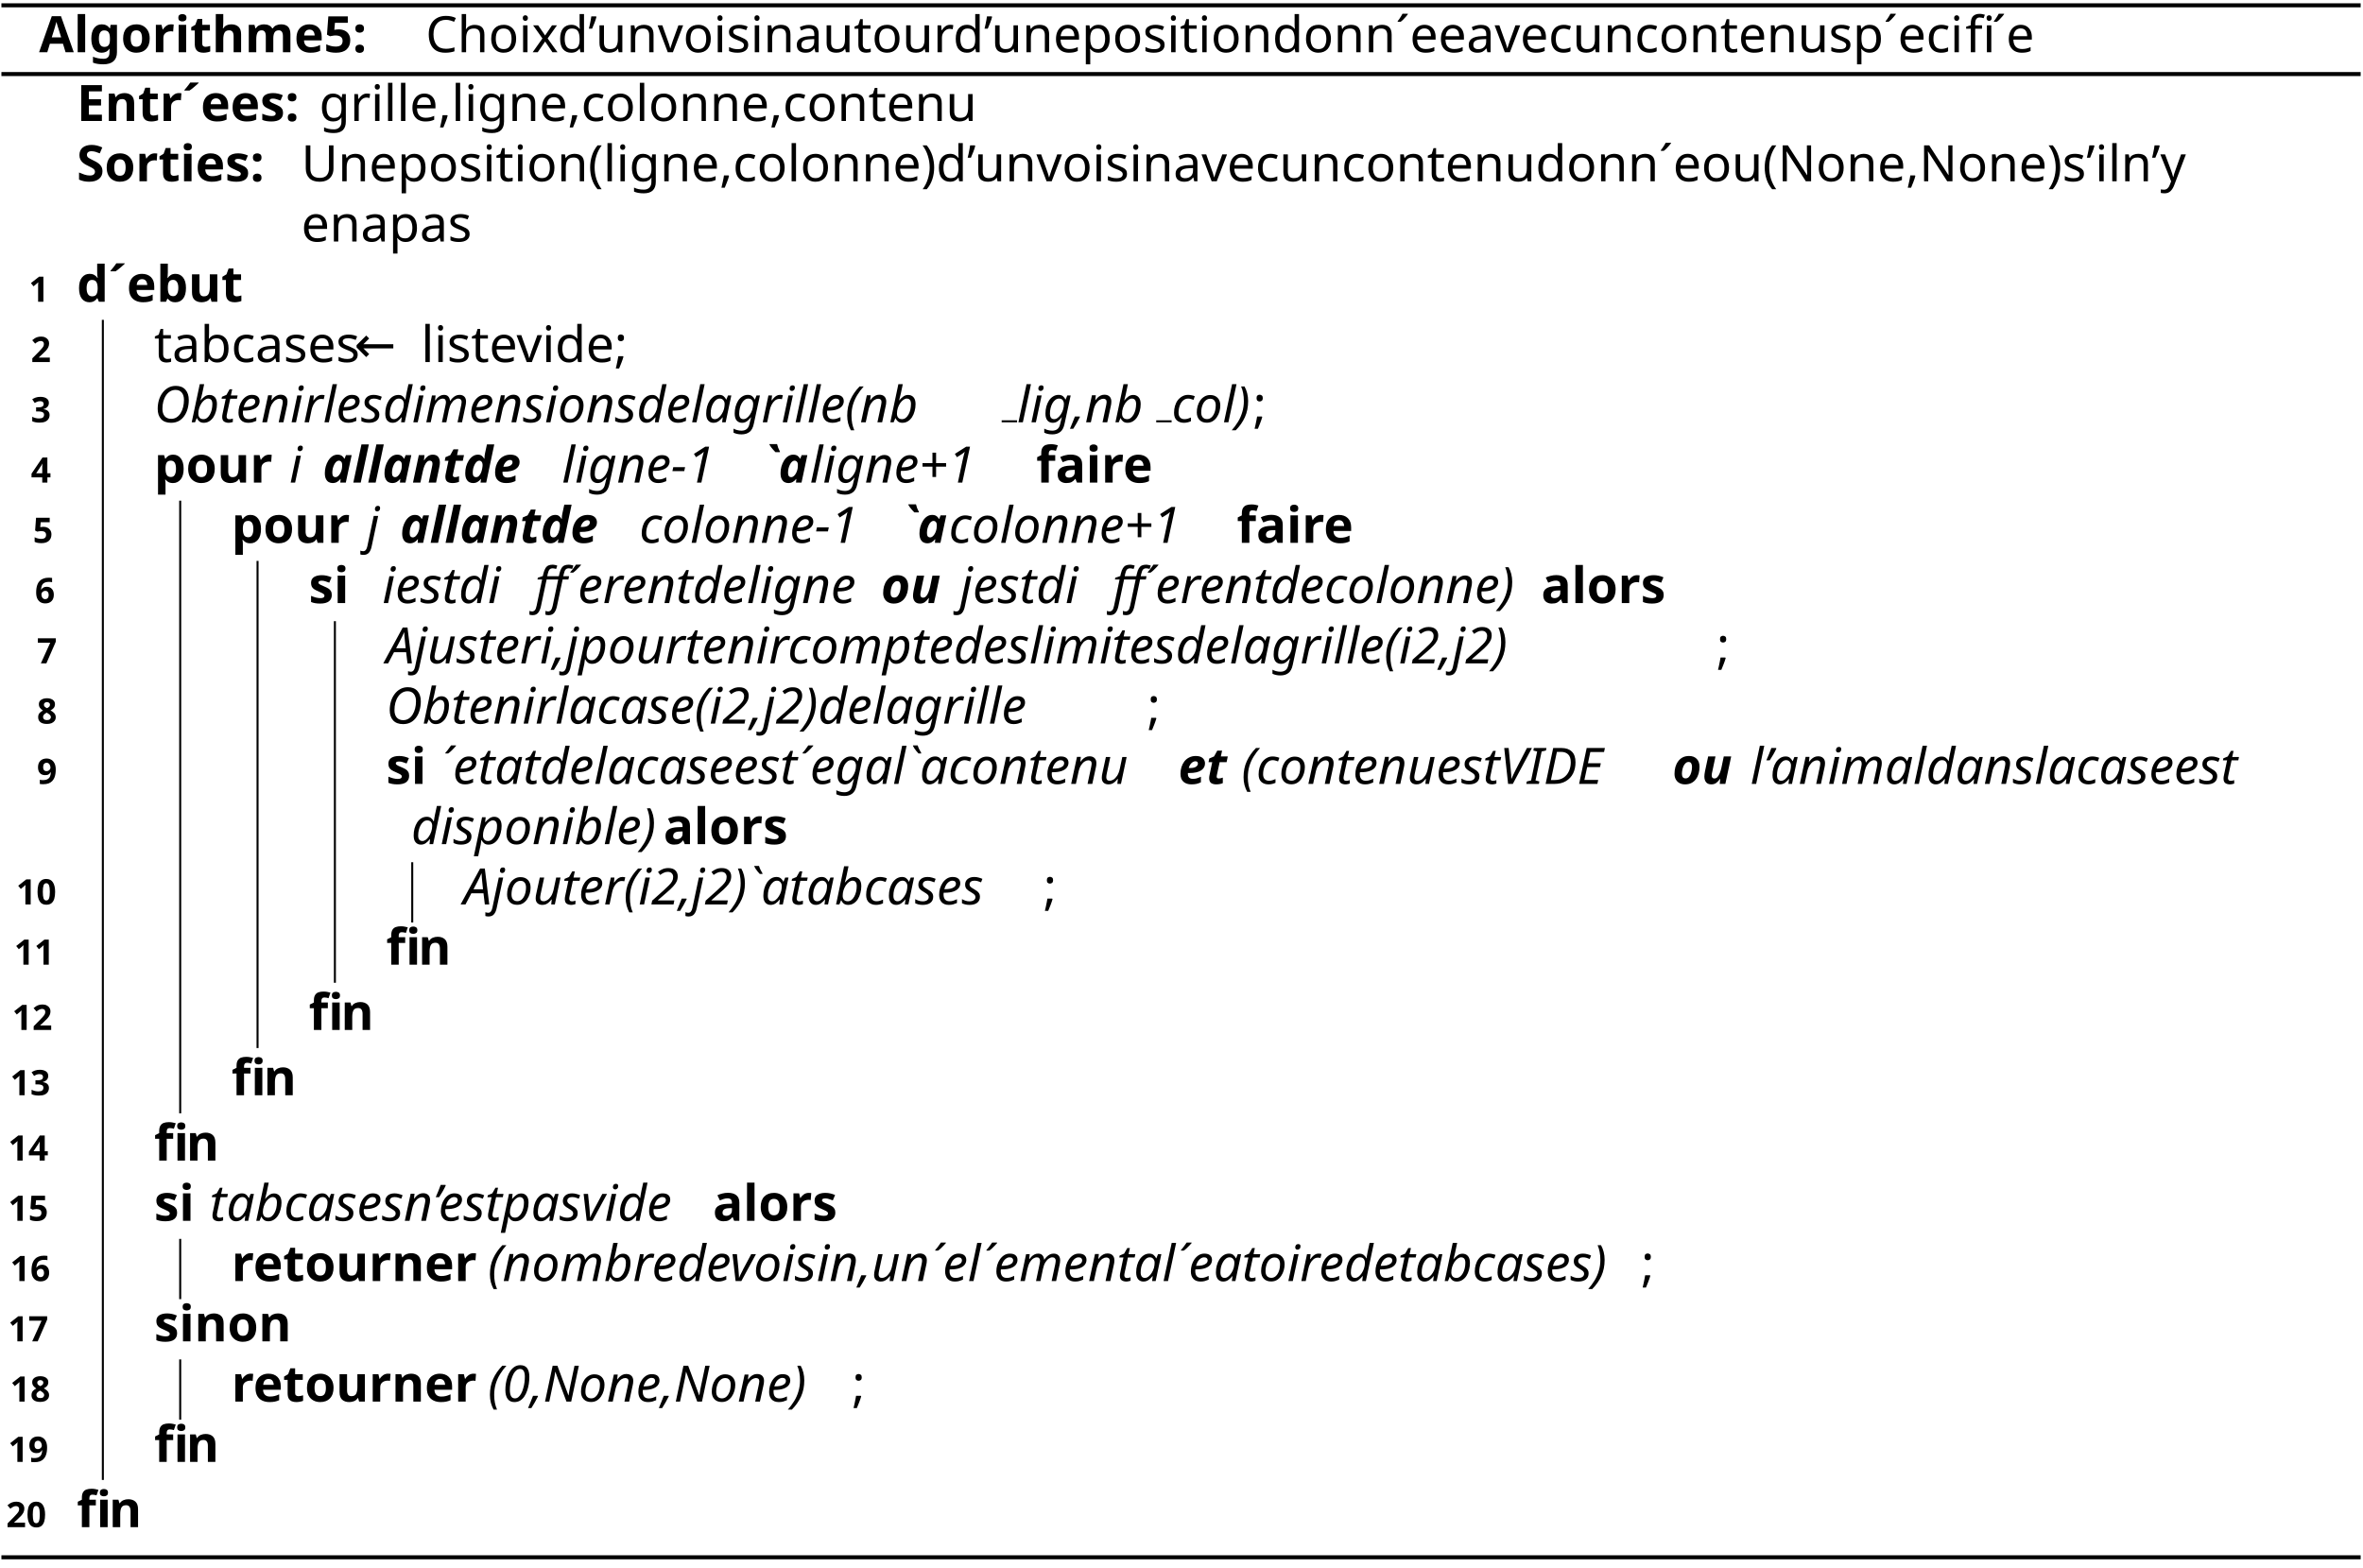
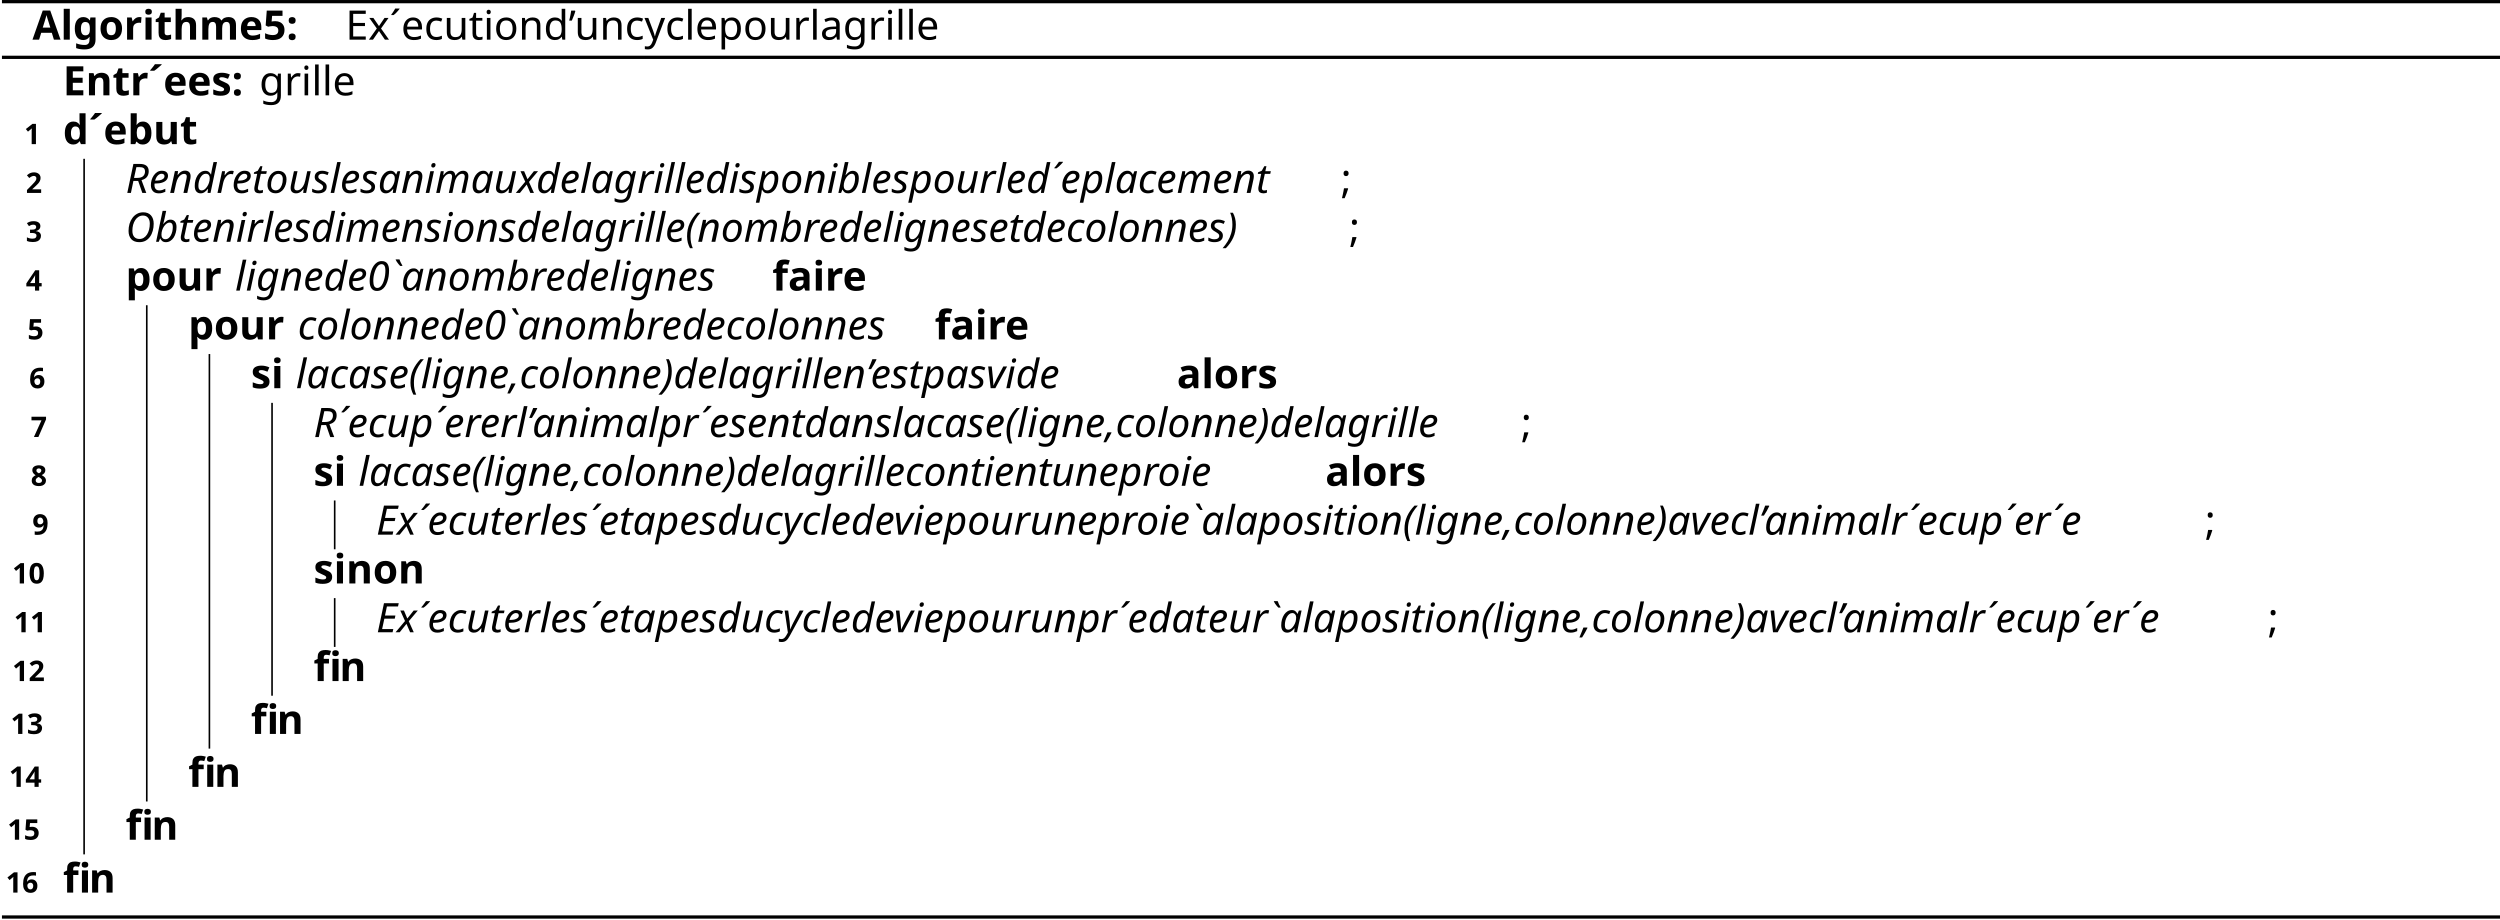
- <svg xmlns="http://www.w3.org/2000/svg" version="1.1" width="468.177pt" height="310.527pt" viewBox="0 0 468.177 310.527">
+ <svg xmlns="http://www.w3.org/2000/svg" version="1.1" width="612.077pt" height="225.032pt" viewBox="0 0 612.077 225.032">
  <g>
-     <path transform="matrix(1,0,0,-1,-63.2816,-51.48334)" stroke-width=".796" stroke-linecap="butt" stroke-miterlimit="10" stroke-linejoin="miter" fill="none" stroke="#000000" d="M63.562-52.535H530.992" />
-     <text xml:space="preserve" transform="matrix(1 0 0 1 -63.2816 -51.48334)" font-size="9.95" font-family="CMBX10" font-weight="bold">
-       <tspan y="61.835" x="71.024 79.671 82.845 88.566 94.288 98.994 102.169 106.617 112.995 122.527 131.582 141.125">Algorithme5:</tspan>
+     <path transform="matrix(1,0,0,-1,-114.5274,-191.1318)" stroke-width=".797" stroke-linecap="butt" stroke-miterlimit="10" stroke-linejoin="miter" fill="none" stroke="#000000" d="M115.004-191.535H726.773" />
+     <text xml:space="preserve" transform="matrix(1 0 0 1 -114.5274 -191.1318)" font-size="9.959" font-family="CMBX10" font-weight="bold">
+       <tspan y="200.841" x="122.475 131.129 134.306 140.032 145.758 150.469 153.646 158.097 164.481 174.022 183.084 192.635">Algorithme5:</tspan>
    </text>
-     <text xml:space="preserve" transform="matrix(1 0 0 1 -63.2816 -51.48334)" font-size="9.95" font-family="CMR10">
-       <tspan y="61.835" x="147.623 154.807 160.329 165.305 168.061 176.638 182.161 184.917 190.44 199.305 204.291 209.266 212.022 215.943 218.699 227.555 232.53 238.053 241.913 246.889 252.411 259.645 265.168 267.924 273.447 278.999 286.73 292.542 297.517 301.437 304.194 308.054 310.841 315.816 324.652 330.174 335.15 340.672 345.946 346.215 350.633 358.384 363.081 368.056 372.474 380.215 385.738 394.594 399.012 403.987 409.241 413.102 417.52 422.774 431.63 435.55 440.804 441.083 445.501 449.919">Choixd’unvoisinautourd’unepositiondonn´eeavecuncontenusp´eci</tspan>
+     <text xml:space="preserve" transform="matrix(1 0 0 1 -114.5274 -191.1318)" font-size="9.959" font-family="CMR10">
+       <tspan y="200.841" x="199.138 205.91 210.889 211.168 215.59 220.011 225.539 229.433 232.191 237.171 246.024 251.551 254.31 259.837 268.71 273.132 278.38 282.802 285.59 293.328 299.144 304.124 309.651 316.871 319.63 327.935 332.915 336.809 339.567 342.326 345.115">Ex´ecutiond’uncyclepourlagrille</tspan>
    </text>
-     <text xml:space="preserve" transform="matrix(1 0 0 1 -63.2816 -51.48334)" font-size="9.95" font-family="CMR10">
-       <tspan y="61.835" x="452.675">ﬁ</tspan>
+     <path transform="matrix(1,0,0,-1,-114.5274,-191.1318)" stroke-width=".797" stroke-linecap="butt" stroke-miterlimit="10" stroke-linejoin="miter" fill="none" stroke="#000000" d="M115.004-205.168H726.773" />
+     <text xml:space="preserve" transform="matrix(1 0 0 1 -114.5274 -191.1318)" font-size="9.959" font-family="CMBX10" font-weight="bold">
+       <tspan y="214.474" x="129.944 137.463 143.518 147.969 152.441 152.68 157.928 163.176 171.512">Entr´ees:</tspan>
    </text>
-     <text xml:space="preserve" transform="matrix(1 0 0 1 -63.2816 -51.48334)" font-size="9.95" font-family="CMR10">
-       <tspan y="61.835" x="457.939 458.217">´e</tspan>
+     <text xml:space="preserve" transform="matrix(1 0 0 1 -114.5274 -191.1318)" font-size="9.959" font-family="CMR10">
+       <tspan y="214.474" x="178.015 182.994 186.888 189.647 192.406 195.194">grille</tspan>
    </text>
-     <path transform="matrix(1,0,0,-1,-63.2816,-51.48334)" stroke-width=".796" stroke-linecap="butt" stroke-miterlimit="10" stroke-linejoin="miter" fill="none" stroke="#000000" d="M63.562-66.156H530.992" />
-     <text xml:space="preserve" transform="matrix(1 0 0 1 -63.2816 -51.48334)" font-size="9.95" font-family="CMBX10" font-weight="bold">
-       <tspan y="75.456" x="78.487 85.999 92.039 96.487 100.965 101.204 106.447 111.691 120.02">Entr´ees:</tspan>
+     <text xml:space="preserve" transform="matrix(1 0 0 1 -114.5274 -191.1318)" font-size="6.971" font-family="CMBX7" font-weight="bold">
+       <tspan y="226.425" x="120.452">1</tspan>
    </text>
-     <text xml:space="preserve" transform="matrix(1 0 0 1 -63.2816 -51.48334)" font-size="9.95" font-family="CMR10">
-       <tspan y="75.456" x="126.518 131.493 135.383 138.14 140.896 143.682 148.1 154.18 156.936 159.693 164.668 170.22 174.638 180.728 185.146 190.121 192.877 197.853 203.375 208.898 213.346 219.415 223.833 228.809 234.063 237.923 242.341 247.605">grille,ligne,colonne,contenu</tspan>
+     <text xml:space="preserve" transform="matrix(1 0 0 1 -114.5274 -191.1318)" font-size="9.959" font-family="CMBX10" font-weight="bold">
+       <tspan y="226.425" x="129.944 136.068 136.307 141.556 147.91 154.263">d´ebut</tspan>
    </text>
-     <text xml:space="preserve" transform="matrix(1 0 0 1 -63.2816 -51.48334)" font-size="9.95" font-family="CMBX10" font-weight="bold">
-       <tspan y="87.397" x="78.487 84.835 90.556 95.263 99.711 102.885 108.129 116.478">Sorties:</tspan>
+     <path transform="matrix(1,0,0,-1,-114.5274,-191.1318)" stroke-width=".398" stroke-linecap="butt" stroke-miterlimit="10" stroke-linejoin="miter" fill="none" stroke="#000000" d="M135.121-400.309V-230.012" />
+     <text xml:space="preserve" transform="matrix(1 0 0 1 -114.5274 -191.1318)" font-size="6.971" font-family="CMBX7" font-weight="bold">
+       <tspan y="238.375" x="120.85">2</tspan>
    </text>
-     <text xml:space="preserve" transform="matrix(1 0 0 1 -63.2816 -51.48334)" font-size="9.95" font-family="CMR10">
-       <tspan y="87.397" x="122.975 130.438 135.961 143.702 149.513 154.488 158.409 161.165 165.026 167.782 172.758 181.623 185.484 188.241 191.027 196.002 201.524 205.942 212.032 216.45 221.425 224.182 229.157 234.679 240.232 244.65 251.834 257.357 260.113 265.635 274.501 279.467 284.442 287.198 291.119 293.875 302.751 307.447 312.423 316.841 324.592 330.115 338.961 343.379 348.354 353.608 357.469 361.887 367.15 375.996 381.519 386.494 392.017 397.28 397.549 405.301 410.276 419.112 422.973 430.435 435.411 440.933 445.351 451.451 458.914 463.889 469.412 473.83 481.034 484.954 487.711 490.467 496.566 502.089 504.845">Uneposition(ligne,colonne)d’unvoisinavecuncontenudonn´eou(None,None)s’iln’y</tspan>
-       <tspan y="99.337" x="122.974 127.392 136.238 144.537 150.06 155.035">enapas</tspan>
+     <text xml:space="preserve" transform="matrix(1 0 0 1 -114.5274 -191.1318)" font-size="9.959" font-family="CMTI10" font-style="italic">
+       <tspan y="238.375" x="145.28 152.032 156.613 162.21 167.299 170.994 179.14 182.446 187.535 192.873 200.512 203.051 207.632 215.281 220.37 225.967 229.014 237.15 242.239 247.577 255.783 260.872 269.019 271.558 280.212 284.793 288.986 292.034 295.101 297.64 305.797 310.886 313.933 317.996 322.597 327.686 333.283 336.33 340.911 343.451 348.032 355.68 360.261 365.35 370.688 378.456 380.996 389.142 393.972 394.231 398.812 403.901 406.441 411.53 415.613 420.194 428.33 432.911 438.508">Rendretouslesanimauxdelagrilledisponiblespourled´eplacement</tspan>
    </text>
-     <text xml:space="preserve" transform="matrix(1 0 0 1 -63.2816 -51.48334)" font-size="6.965" font-family="CMBX7" font-weight="bold">
-       <tspan y="111.278" x="69.003">1</tspan>
+     <text xml:space="preserve" transform="matrix(1 0 0 1 -114.5274 -191.1318)" font-size="9.959" font-family="CMR10">
+       <tspan y="238.375" x="442.77">;</tspan>
    </text>
-     <text xml:space="preserve" transform="matrix(1 0 0 1 -63.2816 -51.48334)" font-size="9.95" font-family="CMBX10" font-weight="bold">
-       <tspan y="111.278" x="78.487 84.606 84.845 90.089 96.437 102.786">d´ebut</tspan>
+     <text xml:space="preserve" transform="matrix(1 0 0 1 -114.5274 -191.1318)" font-size="6.971" font-family="CMBX7" font-weight="bold">
+       <tspan y="250.326" x="120.85">3</tspan>
    </text>
-     <path transform="matrix(1,0,0,-1,-63.2816,-51.48334)" stroke-width=".398" stroke-linecap="butt" stroke-miterlimit="10" stroke-linejoin="miter" fill="none" stroke="#000000" d="M83.66-344.719V-114.859" />
-     <text xml:space="preserve" transform="matrix(1 0 0 1 -63.2816 -51.48334)" font-size="6.965" font-family="CMBX7" font-weight="bold">
-       <tspan y="123.218" x="69.401">2</tspan>
+     <text xml:space="preserve" transform="matrix(1 0 0 1 -114.5274 -191.1318)" font-size="9.959" font-family="CMTI10" font-style="italic">
+       <tspan y="250.326" x="145.28 152.908 157.49 160.796 165.377 170.974 174.021 181.809 184.349 188.93 196.558 201.647 204.694 212.831 217.412 223.009 227.102 230.149 235.238 240.835 248.483 253.572 261.719 264.258 272.913 277.494 281.686 284.734 287.801 290.341 298.487 302.55 308.147 313.236 321.372 325.953 329.668 337.814 342.903 351.05 353.589 356.637 361.218 366.814 371.396 379.044 383.625 390.487 395.576 403.722 407.795 412.884 415.424 420.512 426.109 431.706 436.287 440.38">Obtenirlesdimensionsdelagrille(nombredelignesetdecolonnes)</tspan>
    </text>
-     <text xml:space="preserve" transform="matrix(1 0 0 1 -63.2816 -51.48334)" font-size="9.95" font-family="CMR10">
-       <tspan y="123.218" x="93.81 97.671 102.646 108.467 112.885 117.86 121.781 126.199">tabcases</tspan>
+     <text xml:space="preserve" transform="matrix(1 0 0 1 -114.5274 -191.1318)" font-size="9.959" font-family="CMR10">
+       <tspan y="250.326" x="444.812">;</tspan>
    </text>
-     <text xml:space="preserve" transform="matrix(1 0 0 1 -63.2816 -51.48334)" font-size="9.95" font-family="CMSY10" font-style="italic">
-       <tspan y="123.218" x="133.443">←</tspan>
+     <text xml:space="preserve" transform="matrix(1 0 0 1 -114.5274 -191.1318)" font-size="6.971" font-family="CMBX7" font-weight="bold">
+       <tspan y="262.277" x="120.85">4</tspan>
    </text>
-     <text xml:space="preserve" transform="matrix(1 0 0 1 -63.2816 -51.48334)" font-size="9.95" font-family="CMR10">
-       <tspan y="123.218" x="146.717 149.473 152.229 156.15 160.04 167.772 173.016 175.772 181.295 185.743">listevide;</tspan>
+     <text xml:space="preserve" transform="matrix(1 0 0 1 -114.5274 -191.1318)" font-size="9.959" font-family="CMBX10" font-weight="bold">
+       <tspan y="262.277" x="145.28 151.962 157.689 164.042">pour</tspan>
    </text>
-     <text xml:space="preserve" transform="matrix(1 0 0 1 -63.2816 -51.48334)" font-size="6.965" font-family="CMBX7" font-weight="bold">
-       <tspan y="135.16" x="69.401">3</tspan>
+     <text xml:space="preserve" transform="matrix(1 0 0 1 -114.5274 -191.1318)" font-size="9.959" font-family="CMTI10" font-style="italic">
+       <tspan y="262.277" x="172.089 174.629 177.676 182.257 187.854 196.01 201.099 209.246 217.89 217.89 226.554 232.151 237.24 245.376 249.957 253.652 261.799 266.887 275.024 277.563 280.611 285.192 290.789 295.37">lignede0`anombredelignes</tspan>
    </text>
-     <text xml:space="preserve" transform="matrix(1 0 0 1 -63.2816 -51.48334)" font-size="9.95" font-family="CMTI10" font-style="italic">
-       <tspan y="135.16" x="93.81 101.432 106.009 109.313 113.89 119.482 122.527 130.308 132.846 137.423 145.045 150.13 153.175 161.304 165.881 171.474 175.563 178.608 183.693 189.285 196.927 202.012 210.151 212.688 221.335 225.913 230.102 233.147 236.211 238.749 246.888 250.948 256.54">Obtenirlesdimensionsdelagrille(nb</tspan>
+     <text xml:space="preserve" transform="matrix(1 0 0 1 -114.5274 -191.1318)" font-size="9.959" font-family="CMBX10" font-weight="bold">
+       <tspan y="262.277" x="303.606 307.101 312.668 315.845 320.556">faire</tspan>
    </text>
-     <path transform="matrix(1,0,0,-1,-63.2816,-51.48334)" stroke-width=".398" stroke-linecap="butt" stroke-miterlimit="10" stroke-linejoin="miter" fill="none" stroke="#000000" d="M261.742-134.961H264.793" />
-     <text xml:space="preserve" transform="matrix(1 0 0 1 -63.2816 -51.48334)" font-size="9.95" font-family="CMTI10" font-style="italic">
-       <tspan y="135.16" x="264.795 267.332 270.377 274.954 281.581 287.174">lig,nb</tspan>
+     <path transform="matrix(1,0,0,-1,-114.5274,-191.1318)" stroke-width=".398" stroke-linecap="butt" stroke-miterlimit="10" stroke-linejoin="miter" fill="none" stroke="#000000" d="M150.461-387.359V-265.863" />
+     <text xml:space="preserve" transform="matrix(1 0 0 1 -114.5274 -191.1318)" font-size="6.971" font-family="CMBX7" font-weight="bold">
+       <tspan y="274.228" x="121.249">5</tspan>
    </text>
-     <path transform="matrix(1,0,0,-1,-63.2816,-51.48334)" stroke-width=".398" stroke-linecap="butt" stroke-miterlimit="10" stroke-linejoin="miter" fill="none" stroke="#000000" d="M292.359-134.961H295.41" />
-     <text xml:space="preserve" transform="matrix(1 0 0 1 -63.2816 -51.48334)" font-size="9.95" font-family="CMTI10" font-style="italic">
-       <tspan y="135.16" x="295.411 299.48 304.565 307.103">col)</tspan>
+     <text xml:space="preserve" transform="matrix(1 0 0 1 -114.5274 -191.1318)" font-size="9.959" font-family="CMBX10" font-weight="bold">
+       <tspan y="274.228" x="160.617 167.3 173.026 179.38">pour</tspan>
    </text>
-     <text xml:space="preserve" transform="matrix(1 0 0 1 -63.2816 -51.48334)" font-size="9.95" font-family="CMR10">
-       <tspan y="135.16" x="311.541">;</tspan>
+     <text xml:space="preserve" transform="matrix(1 0 0 1 -114.5274 -191.1318)" font-size="9.959" font-family="CMTI10" font-style="italic">
+       <tspan y="274.228" x="187.426 191.5 196.589 199.128 204.217 209.814 215.411 223.567 228.656 236.792 245.447 245.447 254.101 259.698 264.787 272.923 277.504 281.209 289.355 294.444 302.58 306.654 311.743 314.282 319.371 324.968 330.565 335.146">colonnede0`anombredecolonnes</tspan>
    </text>
-     <text xml:space="preserve" transform="matrix(1 0 0 1 -63.2816 -51.48334)" font-size="6.965" font-family="CMBX7" font-weight="bold">
-       <tspan y="147.1" x="69.401">4</tspan>
+     <text xml:space="preserve" transform="matrix(1 0 0 1 -114.5274 -191.1318)" font-size="9.959" font-family="CMBX10" font-weight="bold">
+       <tspan y="274.228" x="343.372 346.867 352.434 355.611 360.322">faire</tspan>
    </text>
-     <text xml:space="preserve" transform="matrix(1 0 0 1 -63.2816 -51.48334)" font-size="9.95" font-family="CMBX10" font-weight="bold">
-       <tspan y="147.1" x="93.81 100.487 106.208 112.557">pour</tspan>
+     <path transform="matrix(1,0,0,-1,-114.5274,-191.1318)" stroke-width=".398" stroke-linecap="butt" stroke-miterlimit="10" stroke-linejoin="miter" fill="none" stroke="#000000" d="M165.797-374.414V-277.812" />
+     <text xml:space="preserve" transform="matrix(1 0 0 1 -114.5274 -191.1318)" font-size="6.971" font-family="CMBX7" font-weight="bold">
+       <tspan y="286.178" x="121.647">6</tspan>
    </text>
-     <text xml:space="preserve" transform="matrix(1 0 0 1 -63.2816 -51.48334)" font-size="9.95" font-family="CMTI10" font-style="italic">
-       <tspan y="147.1" x="120.597">i</tspan>
+     <text xml:space="preserve" transform="matrix(1 0 0 1 -114.5274 -191.1318)" font-size="9.959" font-family="CMBX10" font-weight="bold">
+       <tspan y="286.178" x="175.953 180.465">si</tspan>
    </text>
-     <text xml:space="preserve" transform="matrix(1 0 0 1 -63.2816 -51.48334)" font-size="9.95" font-family="CMBXTI10" font-weight="bold" font-style="italic">
-       <tspan y="147.1" x="127.204 133.085 136.627 139.572 145.453 151.921 159.881 165.762">allantde</tspan>
+     <text xml:space="preserve" transform="matrix(1 0 0 1 -114.5274 -191.1318)" font-size="9.959" font-family="CMTI10" font-style="italic">
+       <tspan y="286.178" x="186.968 189.507 198.172 202.245 207.334 211.397 219.543 223.606 226.146 229.193 233.774 239.401 243.982 250.595 254.668 259.757 262.297 267.386 272.982 278.579 283.16 290.809 295.898 304.034 306.574 315.238 319.819 324.011 327.059 330.126 332.666 340.822 345.403 348.45 353.031 357.095 363.986 368.557 373.646 381.285 385.866 388.913 394.002">lacase(ligne,colonne)delagrillen’estpasvide</tspan>
    </text>
-     <text xml:space="preserve" transform="matrix(1 0 0 1 -63.2816 -51.48334)" font-size="9.95" font-family="CMTI10" font-style="italic">
-       <tspan y="147.1" x="174.618 177.155 180.2 184.777 190.37 198.529 205.634">ligne-1</tspan>
+     <text xml:space="preserve" transform="matrix(1 0 0 1 -114.5274 -191.1318)" font-size="9.959" font-family="CMBX10" font-weight="bold">
+       <tspan y="286.178" x="402.656 408.223 411.4 417.127 421.837">alors</tspan>
    </text>
-     <text xml:space="preserve" transform="matrix(1 0 0 1 -63.2816 -51.48334)" font-size="9.95" font-family="CMBXTI10" font-weight="bold" font-style="italic">
-       <tspan y="147.1" x="214.291 214.291">`a</tspan>
+     <path transform="matrix(1,0,0,-1,-114.5274,-191.1318)" stroke-width=".398" stroke-linecap="butt" stroke-miterlimit="10" stroke-linejoin="miter" fill="none" stroke="#000000" d="M181.133-361.465V-289.762" />
+     <text xml:space="preserve" transform="matrix(1 0 0 1 -114.5274 -191.1318)" font-size="6.971" font-family="CMBX7" font-weight="bold">
+       <tspan y="298.129" x="122.046">7</tspan>
    </text>
-     <text xml:space="preserve" transform="matrix(1 0 0 1 -63.2816 -51.48334)" font-size="9.95" font-family="CMTI10" font-style="italic">
-       <tspan y="147.1" x="223.734 226.271 229.316 233.893 239.485 247.635 258.819">ligne+1</tspan>
+     <text xml:space="preserve" transform="matrix(1 0 0 1 -114.5274 -191.1318)" font-size="9.959" font-family="CMTI10" font-style="italic">
+       <tspan y="298.129" x="191.291 198.292 198.551 203.132 207.713 213.051 217.891 218.15 222.731 226.425 231.006 238.764 241.304 244.351 249.44 255.037 258.085 266.251 271.34 277.455 282.544 286.477 286.746 291.327 295.39 299.971 305.568 312.45 317.539 322.628 328.225 335.853 338.393 347.057 351.13 356.219 360.282 368.438 372.502 375.041 378.089 382.67 388.266 392.848 399.49 403.553 408.642 411.182 416.271 421.868 427.464 432.046 439.694 444.783 452.929 455.469 464.133 468.714 472.907 475.954 479.021 481.561">R´ecup´ererl’animalpr´esentdanslacase(ligne,colonne)delagrille</tspan>
    </text>
-     <text xml:space="preserve" transform="matrix(1 0 0 1 -63.2816 -51.48334)" font-size="9.95" font-family="CMBX10" font-weight="bold">
-       <tspan y="147.1" x="268.57 272.063 277.625 280.8 285.506">faire</tspan>
+     <text xml:space="preserve" transform="matrix(1 0 0 1 -114.5274 -191.1318)" font-size="9.959" font-family="CMR10">
+       <tspan y="298.129" x="486.889">;</tspan>
    </text>
-     <path transform="matrix(1,0,0,-1,-63.2816,-51.48334)" stroke-width=".398" stroke-linecap="butt" stroke-miterlimit="10" stroke-linejoin="miter" fill="none" stroke="#000000" d="M98.984-272.078V-150.684" />
-     <text xml:space="preserve" transform="matrix(1 0 0 1 -63.2816 -51.48334)" font-size="6.965" font-family="CMBX7" font-weight="bold">
-       <tspan y="159.041" x="69.799">5</tspan>
+     <text xml:space="preserve" transform="matrix(1 0 0 1 -114.5274 -191.1318)" font-size="6.971" font-family="CMBX7" font-weight="bold">
+       <tspan y="310.079" x="122.046">8</tspan>
    </text>
-     <text xml:space="preserve" transform="matrix(1 0 0 1 -63.2816 -51.48334)" font-size="9.95" font-family="CMBX10" font-weight="bold">
-       <tspan y="159.041" x="109.134 115.811 121.533 127.881">pour</tspan>
+     <text xml:space="preserve" transform="matrix(1 0 0 1 -114.5274 -191.1318)" font-size="9.959" font-family="CMBX10" font-weight="bold">
+       <tspan y="310.079" x="191.291 195.802">si</tspan>
    </text>
-     <text xml:space="preserve" transform="matrix(1 0 0 1 -63.2816 -51.48334)" font-size="9.95" font-family="CMTI10" font-style="italic">
-       <tspan y="159.041" x="135.921">j</tspan>
+     <text xml:space="preserve" transform="matrix(1 0 0 1 -114.5274 -191.1318)" font-size="9.959" font-family="CMTI10" font-style="italic">
+       <tspan y="310.079" x="202.305 204.845 213.509 217.582 222.671 226.734 234.88 238.944 241.483 244.531 249.112 254.709 259.29 265.932 270.005 275.094 277.634 282.723 288.32 293.916 298.498 306.146 311.235 319.381 321.921 330.575 335.156 339.349 342.396 345.463 348.003 356.159 360.232 365.321 370.918 374.225 377.272 381.853 387.45 394.331 399.669 405.266 413.413 418.502 422.196 427.285 430.333">lacase(ligne,colonne)delagrillecontientuneproie</tspan>
    </text>
-     <text xml:space="preserve" transform="matrix(1 0 0 1 -63.2816 -51.48334)" font-size="9.95" font-family="CMBXTI10" font-weight="bold" font-style="italic">
-       <tspan y="159.041" x="142.528 148.409 151.951 154.897 160.777 167.245 175.206 181.086">allantde</tspan>
+     <text xml:space="preserve" transform="matrix(1 0 0 1 -114.5274 -191.1318)" font-size="9.959" font-family="CMBX10" font-weight="bold">
+       <tspan y="310.079" x="438.997 444.564 447.741 453.467 458.178">alors</tspan>
    </text>
-     <text xml:space="preserve" transform="matrix(1 0 0 1 -63.2816 -51.48334)" font-size="9.95" font-family="CMTI10" font-style="italic">
-       <tspan y="159.041" x="189.942 194.012 199.097 201.634 206.719 212.311 217.903 226.053 233.167">colonne-1</tspan>
+     <path transform="matrix(1,0,0,-1,-114.5274,-191.1318)" stroke-width=".398" stroke-linecap="butt" stroke-miterlimit="10" stroke-linejoin="miter" fill="none" stroke="#000000" d="M196.469-325.613V-313.664" />
+     <text xml:space="preserve" transform="matrix(1 0 0 1 -114.5274 -191.1318)" font-size="6.971" font-family="CMBX7" font-weight="bold">
+       <tspan y="322.03" x="122.444">9</tspan>
    </text>
-     <text xml:space="preserve" transform="matrix(1 0 0 1 -63.2816 -51.48334)" font-size="9.95" font-family="CMBXTI10" font-weight="bold" font-style="italic">
-       <tspan y="159.041" x="241.814 241.814">`a</tspan>
+     <text xml:space="preserve" transform="matrix(1 0 0 1 -114.5274 -191.1318)" font-size="9.959" font-family="CMTI10" font-style="italic">
+       <tspan y="322.03" x="206.627 213.379 217.741 218 222.581 227.162 232.5 235.806 240.387 248.165 250.705 255.286 262.665 262.924 267.505 270.812 275.901 280.482 285.063 292.701 297.79 306.703 311.284 316.114 320.695 323.235 331.381 336.47 344.616 349.198 352.245 360.401 364.982 370.071 375.409 383.177 388.515 394.112 402.258 407.347 411.042 416.131 419.178 427.335 427.335 435.989 438.528 447.183 451.764 456.853 460.916 463.963 467.269 470.317 475.406 484.598 488.661 491.201 494.248 498.829 504.426 509.007 515.65 519.723 524.812 527.351 532.44 538.037 543.634 548.215 555.853 560.942 565.523 569.597 577.743 580.282 583.33 588.419 594.016 597.063 605.229 610.318 616.433 620.367 620.616 625.197 629.778 635.116 639.966 640.215 644.796 648.749 648.998">Ex´ecuterles´etapesducycledeviepouruneproie`alaposition(ligne,colonne)avecl’animalr´ecup´er´e</tspan>
    </text>
-     <text xml:space="preserve" transform="matrix(1 0 0 1 -63.2816 -51.48334)" font-size="9.95" font-family="CMTI10" font-style="italic">
-       <tspan y="159.041" x="251.257 255.327 260.412 262.949 268.034 273.626 279.218 287.368 298.552">colonne+1</tspan>
+     <text xml:space="preserve" transform="matrix(1 0 0 1 -114.5274 -191.1318)" font-size="9.959" font-family="CMR10">
+       <tspan y="322.03" x="654.336">;</tspan>
    </text>
-     <text xml:space="preserve" transform="matrix(1 0 0 1 -63.2816 -51.48334)" font-size="9.95" font-family="CMBX10" font-weight="bold">
-       <tspan y="159.041" x="308.313 311.806 317.368 320.543 325.249">faire</tspan>
+     <text xml:space="preserve" transform="matrix(1 0 0 1 -114.5274 -191.1318)" font-size="6.971" font-family="CMBX7" font-weight="bold">
+       <tspan y="333.981" x="117.533 122.044">10</tspan>
    </text>
-     <path transform="matrix(1,0,0,-1,-63.2816,-51.48334)" stroke-width=".398" stroke-linecap="butt" stroke-miterlimit="10" stroke-linejoin="miter" fill="none" stroke="#000000" d="M114.309-259.145V-162.621" />
-     <text xml:space="preserve" transform="matrix(1 0 0 1 -63.2816 -51.48334)" font-size="6.965" font-family="CMBX7" font-weight="bold">
-       <tspan y="170.981" x="70.197">6</tspan>
+     <text xml:space="preserve" transform="matrix(1 0 0 1 -114.5274 -191.1318)" font-size="9.959" font-family="CMBX10" font-weight="bold">
+       <tspan y="333.981" x="191.291 195.802 198.979 205.333 211.059">sinon</tspan>
    </text>
-     <text xml:space="preserve" transform="matrix(1 0 0 1 -63.2816 -51.48334)" font-size="9.95" font-family="CMBX10" font-weight="bold">
-       <tspan y="170.981" x="124.458 128.965">si</tspan>
+     <path transform="matrix(1,0,0,-1,-114.5274,-191.1318)" stroke-width=".398" stroke-linecap="butt" stroke-miterlimit="10" stroke-linejoin="miter" fill="none" stroke="#000000" d="M196.469-349.516V-337.566" />
+     <text xml:space="preserve" transform="matrix(1 0 0 1 -114.5274 -191.1318)" font-size="6.971" font-family="CMBX7" font-weight="bold">
+       <tspan y="345.932" x="117.932 122.443">11</tspan>
    </text>
-     <text xml:space="preserve" transform="matrix(1 0 0 1 -63.2816 -51.48334)" font-size="9.95" font-family="CMTI10" font-style="italic">
-       <tspan y="170.981" x="139.025 145.642 150.219 154.279 161.155 166.24">iestdi</tspan>
+     <text xml:space="preserve" transform="matrix(1 0 0 1 -114.5274 -191.1318)" font-size="9.959" font-family="CMTI10" font-style="italic">
+       <tspan y="345.932" x="206.627 213.379 217.741 218 222.581 227.162 232.5 235.806 240.387 248.165 250.705 255.286 262.665 262.924 267.505 270.812 275.901 280.482 285.063 292.701 297.79 306.703 311.284 316.114 320.695 323.235 331.381 336.47 344.616 349.198 352.245 360.401 364.982 370.071 375.409 383.177 388.515 397.677 402.766 406.72 406.969 411.55 416.639 421.728 425.034 429.615 434.953 442.731 442.731 451.385 453.925 462.579 467.16 472.249 476.312 479.36 482.666 485.713 490.802 499.994 504.057 506.597 509.644 514.225 519.822 524.403 531.046 535.119 540.208 542.748 547.837 553.433 559.03 563.611 571.25 576.339 580.92 584.993 593.139 595.679 598.726 603.815 609.412 612.46 620.626 625.715 631.829 635.763 636.022 640.603 645.184 650.522 655.362 655.611 660.192 664.146 664.395">Ex´ecuterles´etapesducycledeviepourunpr´edateur`alaposition(ligne,colonne)avecl’animalr´ecup´er´e</tspan>
    </text>
-     <text xml:space="preserve" transform="matrix(1 0 0 1 -63.2816 -51.48334)" font-size="9.95" font-family="CMTI10" font-style="italic">
-       <tspan y="170.981" x="169.285">ﬀ</tspan>
+     <text xml:space="preserve" transform="matrix(1 0 0 1 -114.5274 -191.1318)" font-size="9.959" font-family="CMR10">
+       <tspan y="345.932" x="669.733">;</tspan>
    </text>
-     <text xml:space="preserve" transform="matrix(1 0 0 1 -63.2816 -51.48334)" font-size="9.95" font-family="CMTI10" font-style="italic">
-       <tspan y="170.981" x="175.135 175.384 179.961 183.653 188.23 193.823 200.688 205.773 213.913 216.45 219.495 224.072 229.664">´erentdeligne</tspan>
+     <text xml:space="preserve" transform="matrix(1 0 0 1 -114.5274 -191.1318)" font-size="6.971" font-family="CMBX7" font-weight="bold">
+       <tspan y="357.882" x="117.533 122.044">12</tspan>
    </text>
-     <text xml:space="preserve" transform="matrix(1 0 0 1 -63.2816 -51.48334)" font-size="9.95" font-family="CMBXTI10" font-weight="bold" font-style="italic">
-       <tspan y="170.981" x="237.824 243.704">ou</tspan>
+     <text xml:space="preserve" transform="matrix(1 0 0 1 -114.5274 -191.1318)" font-size="9.959" font-family="CMBX10" font-weight="bold">
+       <tspan y="357.882" x="191.291">ﬁ</tspan>
    </text>
-     <text xml:space="preserve" transform="matrix(1 0 0 1 -63.2816 -51.48334)" font-size="9.95" font-family="CMTI10" font-style="italic">
-       <tspan y="170.981" x="253.436 260.053 264.63 268.69 275.566 280.651">jestdi</tspan>
+     <text xml:space="preserve" transform="matrix(1 0 0 1 -114.5274 -191.1318)" font-size="9.959" font-family="CMBX10" font-weight="bold">
+       <tspan y="357.882" x="197.644">n</tspan>
    </text>
-     <text xml:space="preserve" transform="matrix(1 0 0 1 -63.2816 -51.48334)" font-size="9.95" font-family="CMTI10" font-style="italic">
-       <tspan y="170.981" x="283.695">ﬀ</tspan>
+     <text xml:space="preserve" transform="matrix(1 0 0 1 -114.5274 -191.1318)" font-size="6.971" font-family="CMBX7" font-weight="bold">
+       <tspan y="370.828" x="117.136 121.646">13</tspan>
    </text>
-     <text xml:space="preserve" transform="matrix(1 0 0 1 -63.2816 -51.48334)" font-size="9.95" font-family="CMTI10" font-style="italic">
-       <tspan y="170.981" x="289.546 289.795 294.372 298.064 302.641 308.233 315.099 320.184 328.324 332.393 337.478 340.015 345.1 350.692 356.284 360.862">´erentdecolonne)</tspan>
+     <text xml:space="preserve" transform="matrix(1 0 0 1 -114.5274 -191.1318)" font-size="9.959" font-family="CMBX10" font-weight="bold">
+       <tspan y="370.828" x="175.953">ﬁ</tspan>
    </text>
-     <text xml:space="preserve" transform="matrix(1 0 0 1 -63.2816 -51.48334)" font-size="9.95" font-family="CMBX10" font-weight="bold">
-       <tspan y="170.981" x="368.623 374.185 377.36 383.081 387.788">alors</tspan>
+     <text xml:space="preserve" transform="matrix(1 0 0 1 -114.5274 -191.1318)" font-size="9.959" font-family="CMBX10" font-weight="bold">
+       <tspan y="370.828" x="182.307">n</tspan>
    </text>
-     <path transform="matrix(1,0,0,-1,-63.2816,-51.48334)" stroke-width=".398" stroke-linecap="butt" stroke-miterlimit="10" stroke-linejoin="miter" fill="none" stroke="#000000" d="M129.633-246.207V-174.562" />
-     <text xml:space="preserve" transform="matrix(1 0 0 1 -63.2816 -51.48334)" font-size="6.965" font-family="CMBX7" font-weight="bold">
-       <tspan y="182.922" x="70.595">7</tspan>
+     <text xml:space="preserve" transform="matrix(1 0 0 1 -114.5274 -191.1318)" font-size="6.971" font-family="CMBX7" font-weight="bold">
+       <tspan y="383.775" x="116.737 121.247">14</tspan>
    </text>
-     <text xml:space="preserve" transform="matrix(1 0 0 1 -63.2816 -51.48334)" font-size="9.95" font-family="CMTI10" font-style="italic">
-       <tspan y="182.922" x="139.782 147.175 150.22 155.554 159.643 162.947 167.524 175.285 178.33 184.937 191.554 196.132 201.216 206.55 214.311 217.615 222.192 227.784 230.829 238.59 242.66 247.745 255.874 260.959 264.263 272.412 277.497 282.074 289.706 292.244 295.288 303.418 306.493 309.796 314.373 322.005 327.09 335.22 337.757 346.414 350.991 355.18 358.225 361.29 363.827 371.967 376.027 379.072 384.156 390.793 393.838 398.923">Ajusteri,jpourtenircomptedeslimitesdelagrille(i2,j2)</tspan>
+     <text xml:space="preserve" transform="matrix(1 0 0 1 -114.5274 -191.1318)" font-size="9.959" font-family="CMBX10" font-weight="bold">
+       <tspan y="383.775" x="160.617">ﬁ</tspan>
    </text>
-     <text xml:space="preserve" transform="matrix(1 0 0 1 -63.2816 -51.48334)" font-size="9.95" font-family="CMR10">
-       <tspan y="182.922" x="403.361">;</tspan>
+     <text xml:space="preserve" transform="matrix(1 0 0 1 -114.5274 -191.1318)" font-size="9.959" font-family="CMBX10" font-weight="bold">
+       <tspan y="383.775" x="166.971">n</tspan>
    </text>
-     <text xml:space="preserve" transform="matrix(1 0 0 1 -63.2816 -51.48334)" font-size="6.965" font-family="CMBX7" font-weight="bold">
-       <tspan y="194.862" x="70.595">8</tspan>
+     <text xml:space="preserve" transform="matrix(1 0 0 1 -114.5274 -191.1318)" font-size="6.971" font-family="CMBX7" font-weight="bold">
+       <tspan y="396.721" x="116.339 120.849">15</tspan>
    </text>
-     <text xml:space="preserve" transform="matrix(1 0 0 1 -63.2816 -51.48334)" font-size="9.95" font-family="CMTI10" font-style="italic">
-       <tspan y="194.862" x="139.782 147.404 151.981 155.285 159.862 165.454 168.499 176.28 178.818 187.455 191.525 196.609 200.669 208.819 212.878 215.923 221.008 227.645 230.69 235.774 243.406 248.491 256.621 259.158 267.815 272.392 276.581 279.626 282.691 285.228">Obtenirlacase(i2,j2)delagrille</tspan>
+     <text xml:space="preserve" transform="matrix(1 0 0 1 -114.5274 -191.1318)" font-size="9.959" font-family="CMBX10" font-weight="bold">
+       <tspan y="396.721" x="145.28">ﬁ</tspan>
    </text>
-     <text xml:space="preserve" transform="matrix(1 0 0 1 -63.2816 -51.48334)" font-size="9.95" font-family="CMR10">
-       <tspan y="194.862" x="290.562">;</tspan>
+     <text xml:space="preserve" transform="matrix(1 0 0 1 -114.5274 -191.1318)" font-size="9.959" font-family="CMBX10" font-weight="bold">
+       <tspan y="396.721" x="151.634">n</tspan>
    </text>
-     <text xml:space="preserve" transform="matrix(1 0 0 1 -63.2816 -51.48334)" font-size="6.965" font-family="CMBX7" font-weight="bold">
-       <tspan y="206.803" x="70.595">9</tspan>
+     <text xml:space="preserve" transform="matrix(1 0 0 1 -114.5274 -191.1318)" font-size="6.971" font-family="CMBX7" font-weight="bold">
+       <tspan y="409.668" x="115.94 120.45">16</tspan>
    </text>
-     <text xml:space="preserve" transform="matrix(1 0 0 1 -63.2816 -51.48334)" font-size="9.95" font-family="CMBX10" font-weight="bold">
-       <tspan y="206.803" x="139.782 144.29">si</tspan>
+     <text xml:space="preserve" transform="matrix(1 0 0 1 -114.5274 -191.1318)" font-size="9.959" font-family="CMBX10" font-weight="bold">
+       <tspan y="409.668" x="129.944">ﬁ</tspan>
    </text>
-     <text xml:space="preserve" transform="matrix(1 0 0 1 -63.2816 -51.48334)" font-size="9.95" font-family="CMTI10" font-style="italic">
-       <tspan y="206.803" x="150.379 150.628 155.205 158.509 163.594 170.33 175.415 183.405 185.942 194.46 198.53 203.614 207.674 215.674 220.252 224.311 230.789 231.048 235.625 240.202 245.287 251.247 251.247 259.755 263.815 268.9 274.492 277.795 282.373 287.965">´etatdelacaseest´egal`acontenu</tspan>
+     <text xml:space="preserve" transform="matrix(1 0 0 1 -114.5274 -191.1318)" font-size="9.959" font-family="CMBX10" font-weight="bold">
+       <tspan y="409.668" x="136.297">n</tspan>
    </text>
-     <text xml:space="preserve" transform="matrix(1 0 0 1 -63.2816 -51.48334)" font-size="9.95" font-family="CMBXTI10" font-weight="bold" font-style="italic">
-       <tspan y="206.803" x="296.731 302.025">et</tspan>
-     </text>
-     <text xml:space="preserve" transform="matrix(1 0 0 1 -63.2816 -51.48334)" font-size="9.95" font-family="CMTI10" font-style="italic">
-       <tspan y="206.803" x="309.279 313.339 317.418 322.503 328.095 331.399 335.976 341.568 350.325 354.902 358.962 365.698 373.091 376.922 384.435">(contenuestVIDE</tspan>
-     </text>
-     <text xml:space="preserve" transform="matrix(1 0 0 1 -63.2816 -51.48334)" font-size="9.95" font-family="CMBXTI10" font-weight="bold" font-style="italic">
-       <tspan y="206.803" x="394.614 400.495">ou</tspan>
-     </text>
-     <text xml:space="preserve" transform="matrix(1 0 0 1 -63.2816 -51.48334)" font-size="9.95" font-family="CMTI10" font-style="italic">
-       <tspan y="206.803" x="410.087 412.625 415.67 420.754 426.346 429.391 437.551 442.635 448.596 453.681 458.765 464.357 471.85 474.388 482.895 486.965 492.05 496.11 504.12 508.697 512.757">l’animaldanslacaseest</tspan>
-       <tspan y="218.744" x="144.757 149.842 152.886 156.946 161.543 166.628 172.22 175.265 179.842 182.38 186.957">disponible)</tspan>
-     </text>
-     <text xml:space="preserve" transform="matrix(1 0 0 1 -63.2816 -51.48334)" font-size="9.95" font-family="CMBX10" font-weight="bold">
-       <tspan y="218.744" x="194.718 200.281 203.455 209.176 213.883">alors</tspan>
-     </text>
-     <path transform="matrix(1,0,0,-1,-63.2816,-51.48334)" stroke-width=".398" stroke-linecap="butt" stroke-miterlimit="10" stroke-linejoin="miter" fill="none" stroke="#000000" d="M144.957-234.266V-222.324" />
-     <text xml:space="preserve" transform="matrix(1 0 0 1 -63.2816 -51.48334)" font-size="6.965" font-family="CMBX7" font-weight="bold">
-       <tspan y="230.684" x="66.485 70.992">10</tspan>
-     </text>
-     <text xml:space="preserve" transform="matrix(1 0 0 1 -63.2816 -51.48334)" font-size="9.95" font-family="CMTI10" font-style="italic">
-       <tspan y="230.684" x="155.105 162.499 165.543 170.628 175.962 179.265 183.842 191.624 195.683 198.728 203.813 210.43 213.475 218.56 226.202 226.202 234.849 238.152 243.237 247.307 251.376 256.461 260.521 265.098">Ajouter(i2,j2)`atabcases</tspan>
-     </text>
-     <text xml:space="preserve" transform="matrix(1 0 0 1 -63.2816 -51.48334)" font-size="9.95" font-family="CMR10">
-       <tspan y="230.684" x="269.994">;</tspan>
-     </text>
-     <text xml:space="preserve" transform="matrix(1 0 0 1 -63.2816 -51.48334)" font-size="6.965" font-family="CMBX7" font-weight="bold">
-       <tspan y="242.625" x="66.087 70.593">11</tspan>
-     </text>
-     <text xml:space="preserve" transform="matrix(1 0 0 1 -63.2816 -51.48334)" font-size="9.95" font-family="CMBX10" font-weight="bold">
-       <tspan y="242.625" x="139.782">ﬁ</tspan>
-     </text>
-     <text xml:space="preserve" transform="matrix(1 0 0 1 -63.2816 -51.48334)" font-size="9.95" font-family="CMBX10" font-weight="bold">
-       <tspan y="242.625" x="146.13">n</tspan>
-     </text>
-     <text xml:space="preserve" transform="matrix(1 0 0 1 -63.2816 -51.48334)" font-size="6.965" font-family="CMBX7" font-weight="bold">
-       <tspan y="255.56" x="65.689 70.196">12</tspan>
-     </text>
-     <text xml:space="preserve" transform="matrix(1 0 0 1 -63.2816 -51.48334)" font-size="9.95" font-family="CMBX10" font-weight="bold">
-       <tspan y="255.56" x="124.458">ﬁ</tspan>
-     </text>
-     <text xml:space="preserve" transform="matrix(1 0 0 1 -63.2816 -51.48334)" font-size="9.95" font-family="CMBX10" font-weight="bold">
-       <tspan y="255.56" x="130.806">n</tspan>
-     </text>
-     <text xml:space="preserve" transform="matrix(1 0 0 1 -63.2816 -51.48334)" font-size="6.965" font-family="CMBX7" font-weight="bold">
-       <tspan y="268.496" x="65.291 69.797">13</tspan>
-     </text>
-     <text xml:space="preserve" transform="matrix(1 0 0 1 -63.2816 -51.48334)" font-size="9.95" font-family="CMBX10" font-weight="bold">
-       <tspan y="268.496" x="109.134">ﬁ</tspan>
-     </text>
-     <text xml:space="preserve" transform="matrix(1 0 0 1 -63.2816 -51.48334)" font-size="9.95" font-family="CMBX10" font-weight="bold">
-       <tspan y="268.496" x="115.483">n</tspan>
-     </text>
-     <text xml:space="preserve" transform="matrix(1 0 0 1 -63.2816 -51.48334)" font-size="6.965" font-family="CMBX7" font-weight="bold">
-       <tspan y="281.432" x="64.893 69.4">14</tspan>
-     </text>
-     <text xml:space="preserve" transform="matrix(1 0 0 1 -63.2816 -51.48334)" font-size="9.95" font-family="CMBX10" font-weight="bold">
-       <tspan y="281.432" x="93.81">ﬁ</tspan>
-     </text>
-     <text xml:space="preserve" transform="matrix(1 0 0 1 -63.2816 -51.48334)" font-size="9.95" font-family="CMBX10" font-weight="bold">
-       <tspan y="281.432" x="100.158">n</tspan>
-     </text>
-     <text xml:space="preserve" transform="matrix(1 0 0 1 -63.2816 -51.48334)" font-size="6.965" font-family="CMBX7" font-weight="bold">
-       <tspan y="293.373" x="64.893 69.4">15</tspan>
-     </text>
-     <text xml:space="preserve" transform="matrix(1 0 0 1 -63.2816 -51.48334)" font-size="9.95" font-family="CMBX10" font-weight="bold">
-       <tspan y="293.373" x="93.81 98.317">si</tspan>
-     </text>
-     <text xml:space="preserve" transform="matrix(1 0 0 1 -63.2816 -51.48334)" font-size="9.95" font-family="CMTI10" font-style="italic">
-       <tspan y="293.373" x="104.815 108.119 113.203 117.283 121.353 126.438 130.497 135.075 142.717 147.284 150.329 154.906 158.966 165.851 170.429 175.513 183.145 187.723 190.768 195.852">tabcasesn’estpasvide</tspan>
-     </text>
-     <text xml:space="preserve" transform="matrix(1 0 0 1 -63.2816 -51.48334)" font-size="9.95" font-family="CMBX10" font-weight="bold">
-       <tspan y="293.373" x="204.499 210.062 213.236 218.957 223.664">alors</tspan>
-     </text>
-     <path transform="matrix(1,0,0,-1,-63.2816,-51.48334)" stroke-width=".398" stroke-linecap="butt" stroke-miterlimit="10" stroke-linejoin="miter" fill="none" stroke="#000000" d="M98.984-308.895V-296.953" />
-     <text xml:space="preserve" transform="matrix(1 0 0 1 -63.2816 -51.48334)" font-size="6.965" font-family="CMBX7" font-weight="bold">
-       <tspan y="305.314" x="65.291 69.797">16</tspan>
-     </text>
-     <text xml:space="preserve" transform="matrix(1 0 0 1 -63.2816 -51.48334)" font-size="9.95" font-family="CMBX10" font-weight="bold">
-       <tspan y="305.314" x="109.134 113.841 119.085 123.533 129.254 135.603 140.309 146.687 151.931">retourner</tspan>
-     </text>
-     <text xml:space="preserve" transform="matrix(1 0 0 1 -63.2816 -51.48334)" font-size="9.95" font-family="CMTI10" font-style="italic">
-       <tspan y="305.314" x="159.961 164.021 169.613 174.698 182.828 187.405 191.116 199.256 204.341 212.47 217.047 222.132 225.177 229.237 232.311 237.904 244.511 249.844 258.75 259.009 263.586 265.874 266.133 270.71 278.84 283.417 289.009 295.875 300.96 303.259 303.507 308.085 313.169 316.473 321.558 324.602 328.304 336.444 341.528 349.668 352.971 358.056 362.126 366.186 371.27 375.33 379.907 383.967">(nombredevoisin,un´el´emental´eatoiredetabcases)</tspan>
-     </text>
-     <text xml:space="preserve" transform="matrix(1 0 0 1 -63.2816 -51.48334)" font-size="9.95" font-family="CMR10">
-       <tspan y="305.314" x="388.425">;</tspan>
-     </text>
-     <text xml:space="preserve" transform="matrix(1 0 0 1 -63.2816 -51.48334)" font-size="6.965" font-family="CMBX7" font-weight="bold">
-       <tspan y="317.254" x="64.893 69.4">17</tspan>
-     </text>
-     <text xml:space="preserve" transform="matrix(1 0 0 1 -63.2816 -51.48334)" font-size="9.95" font-family="CMBX10" font-weight="bold">
-       <tspan y="317.254" x="93.81 98.317 101.492 107.84 113.562">sinon</tspan>
-     </text>
-     <path transform="matrix(1,0,0,-1,-63.2816,-51.48334)" stroke-width=".398" stroke-linecap="butt" stroke-miterlimit="10" stroke-linejoin="miter" fill="none" stroke="#000000" d="M98.984-332.777V-320.836" />
-     <text xml:space="preserve" transform="matrix(1 0 0 1 -63.2816 -51.48334)" font-size="6.965" font-family="CMBX7" font-weight="bold">
-       <tspan y="329.195" x="65.291 69.797">18</tspan>
-     </text>
-     <text xml:space="preserve" transform="matrix(1 0 0 1 -63.2816 -51.48334)" font-size="9.95" font-family="CMBX10" font-weight="bold">
-       <tspan y="329.195" x="109.134 113.841 119.085 123.533 129.254 135.603 140.309 146.687 151.931">retourner</tspan>
-     </text>
-     <text xml:space="preserve" transform="matrix(1 0 0 1 -63.2816 -51.48334)" font-size="9.95" font-family="CMTI10" font-style="italic">
-       <tspan y="329.195" x="159.961 164.021 169.106 175.733 183.126 188.211 193.803 198.38 204.997 212.391 217.475 223.067 227.645">(0,None,None)</tspan>
-     </text>
-     <text xml:space="preserve" transform="matrix(1 0 0 1 -63.2816 -51.48334)" font-size="9.95" font-family="CMR10">
-       <tspan y="329.195" x="232.083">;</tspan>
-     </text>
-     <text xml:space="preserve" transform="matrix(1 0 0 1 -63.2816 -51.48334)" font-size="6.965" font-family="CMBX7" font-weight="bold">
-       <tspan y="341.135" x="64.893 69.4">19</tspan>
-     </text>
-     <text xml:space="preserve" transform="matrix(1 0 0 1 -63.2816 -51.48334)" font-size="9.95" font-family="CMBX10" font-weight="bold">
-       <tspan y="341.135" x="93.81">ﬁ</tspan>
-     </text>
-     <text xml:space="preserve" transform="matrix(1 0 0 1 -63.2816 -51.48334)" font-size="9.95" font-family="CMBX10" font-weight="bold">
-       <tspan y="341.135" x="100.158">n</tspan>
-     </text>
-     <text xml:space="preserve" transform="matrix(1 0 0 1 -63.2816 -51.48334)" font-size="6.965" font-family="CMBX7" font-weight="bold">
-       <tspan y="354.071" x="64.495 69.001">20</tspan>
-     </text>
-     <text xml:space="preserve" transform="matrix(1 0 0 1 -63.2816 -51.48334)" font-size="9.95" font-family="CMBX10" font-weight="bold">
-       <tspan y="354.071" x="78.487">ﬁ</tspan>
-     </text>
-     <text xml:space="preserve" transform="matrix(1 0 0 1 -63.2816 -51.48334)" font-size="9.95" font-family="CMBX10" font-weight="bold">
-       <tspan y="354.071" x="84.835">n</tspan>
-     </text>
-     <path transform="matrix(1,0,0,-1,-63.2816,-51.48334)" stroke-width=".796" stroke-linecap="butt" stroke-miterlimit="10" stroke-linejoin="miter" fill="none" stroke="#000000" d="M63.562-360.043H530.992" />
-     <text xml:space="preserve" transform="matrix(1 0 0 1 -63.2816 -51.48334)" font-size="9.95" font-family="CMR10">
-       <tspan y="798.13" x="294.788">5</tspan>
-     </text>
+     <path transform="matrix(1,0,0,-1,-114.5274,-191.1318)" stroke-width=".797" stroke-linecap="butt" stroke-miterlimit="10" stroke-linejoin="miter" fill="none" stroke="#000000" d="M115.004-415.645H726.773" />
  </g>
</svg>
